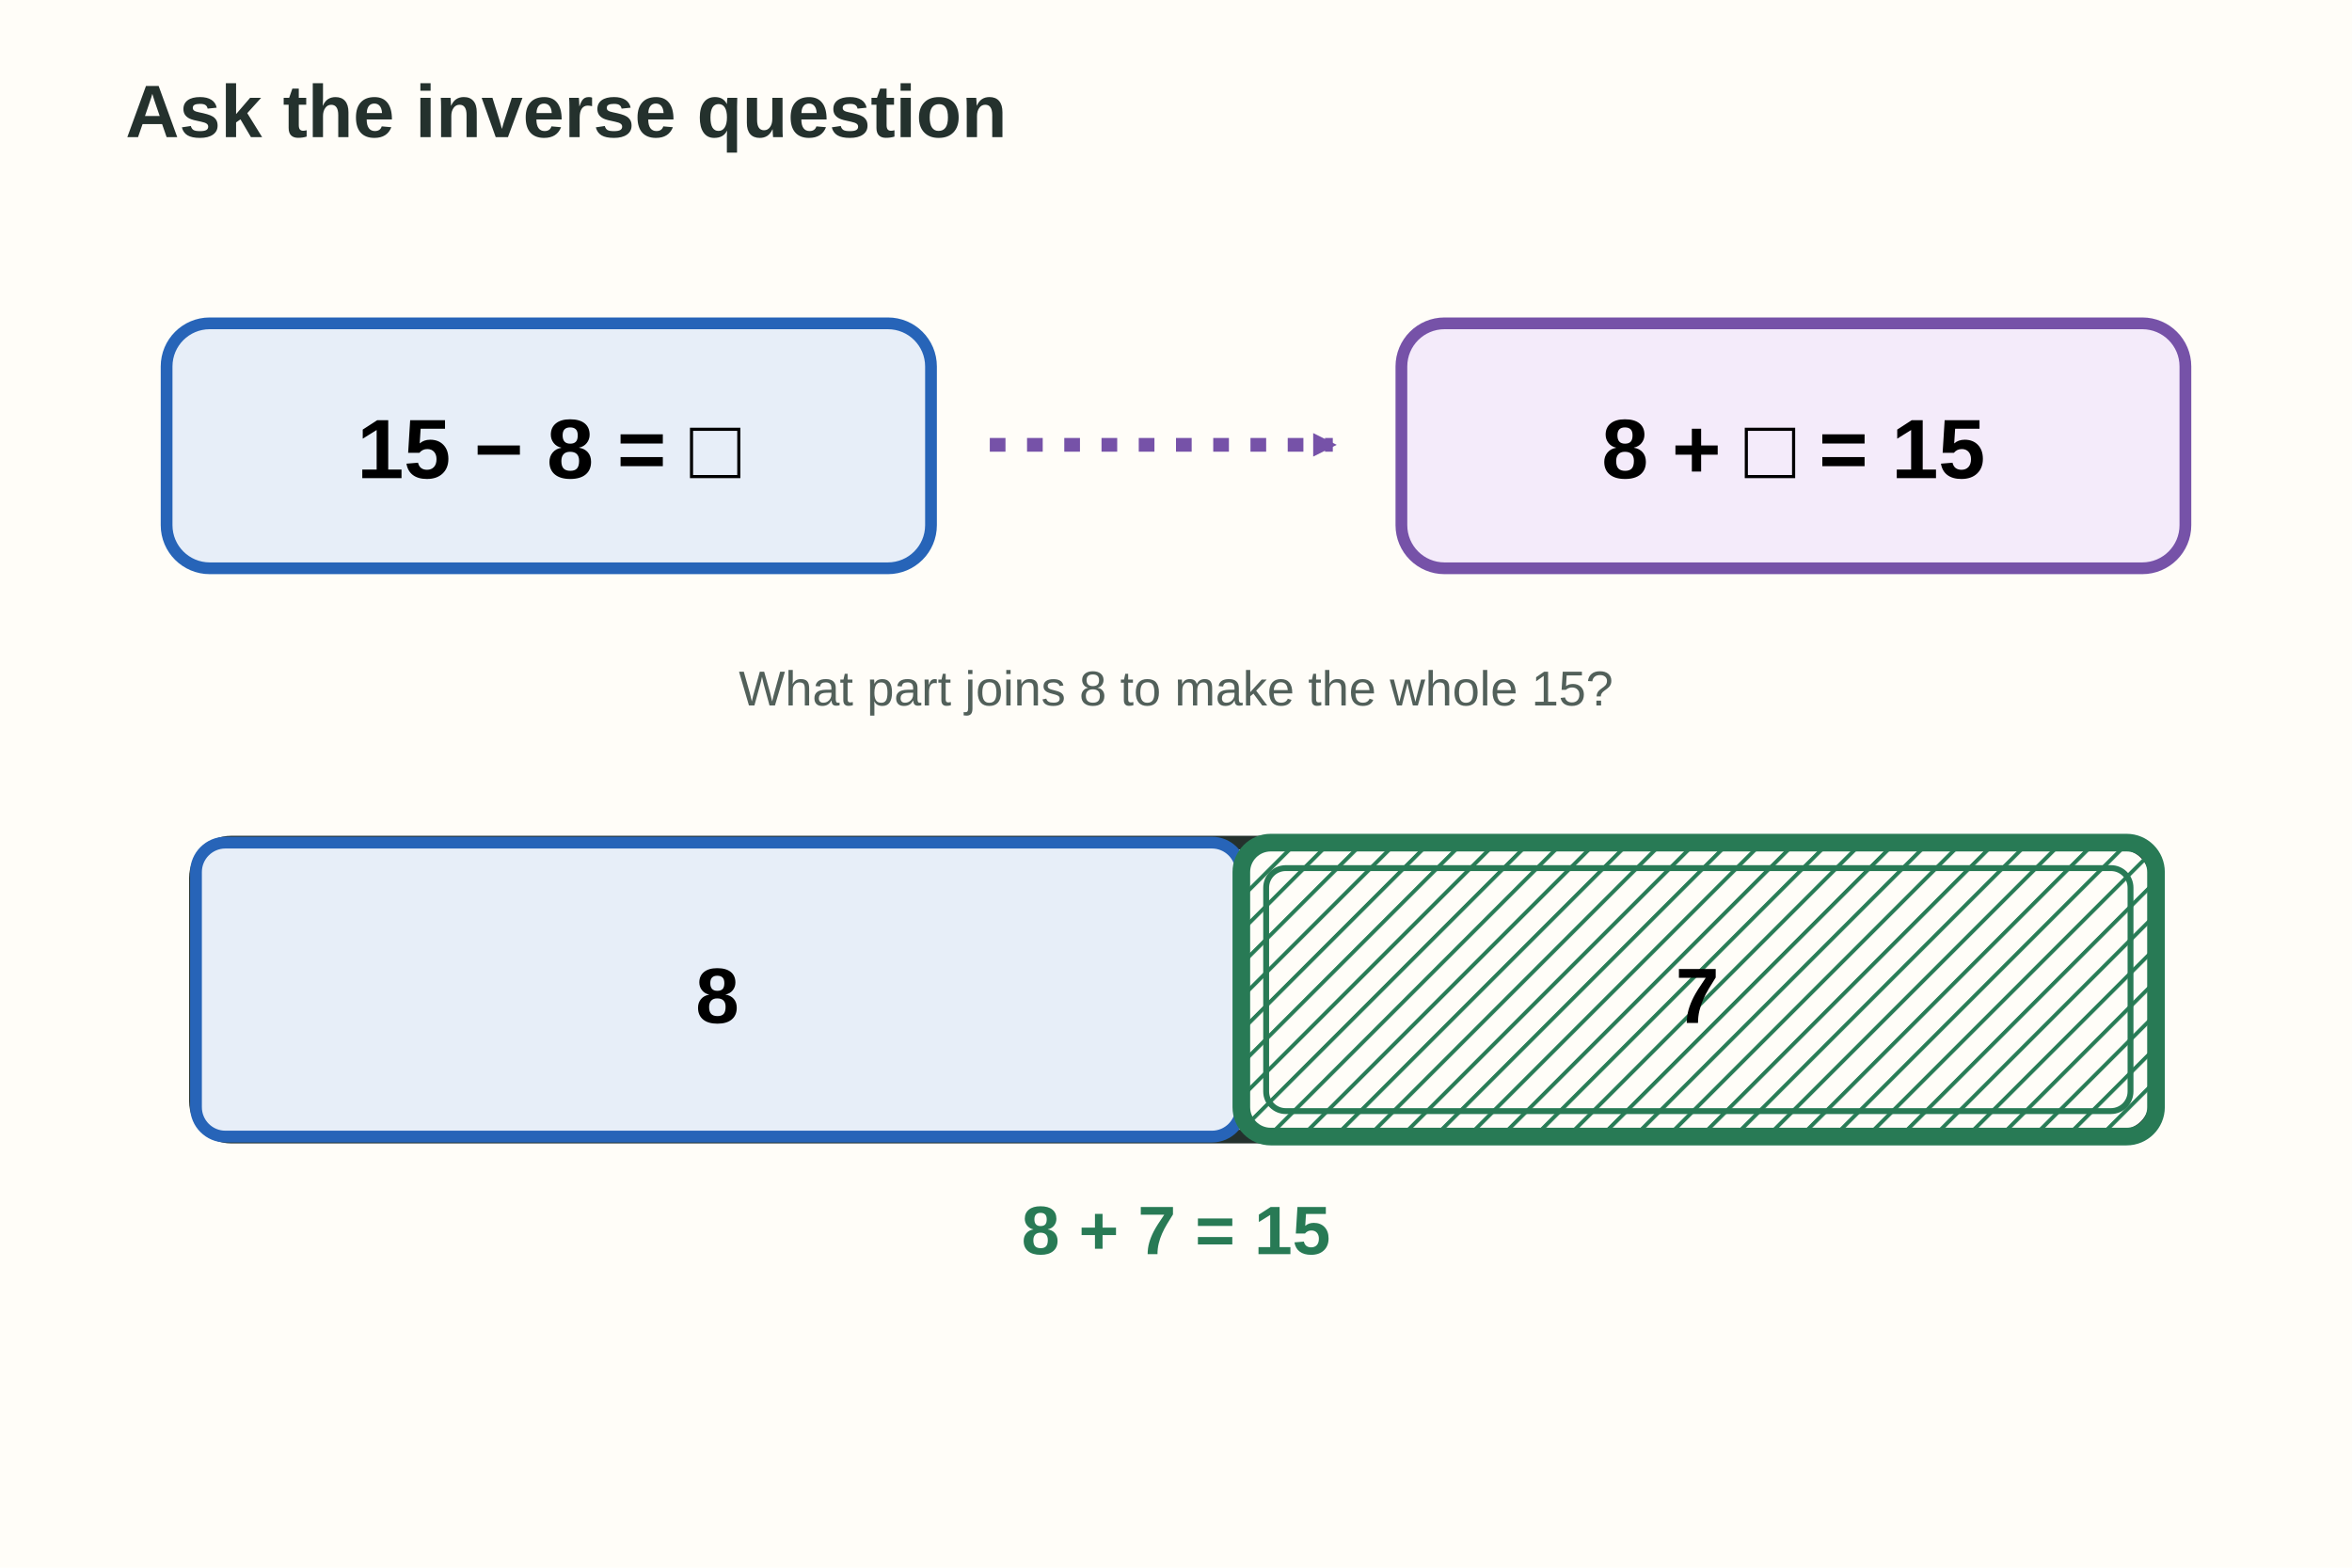
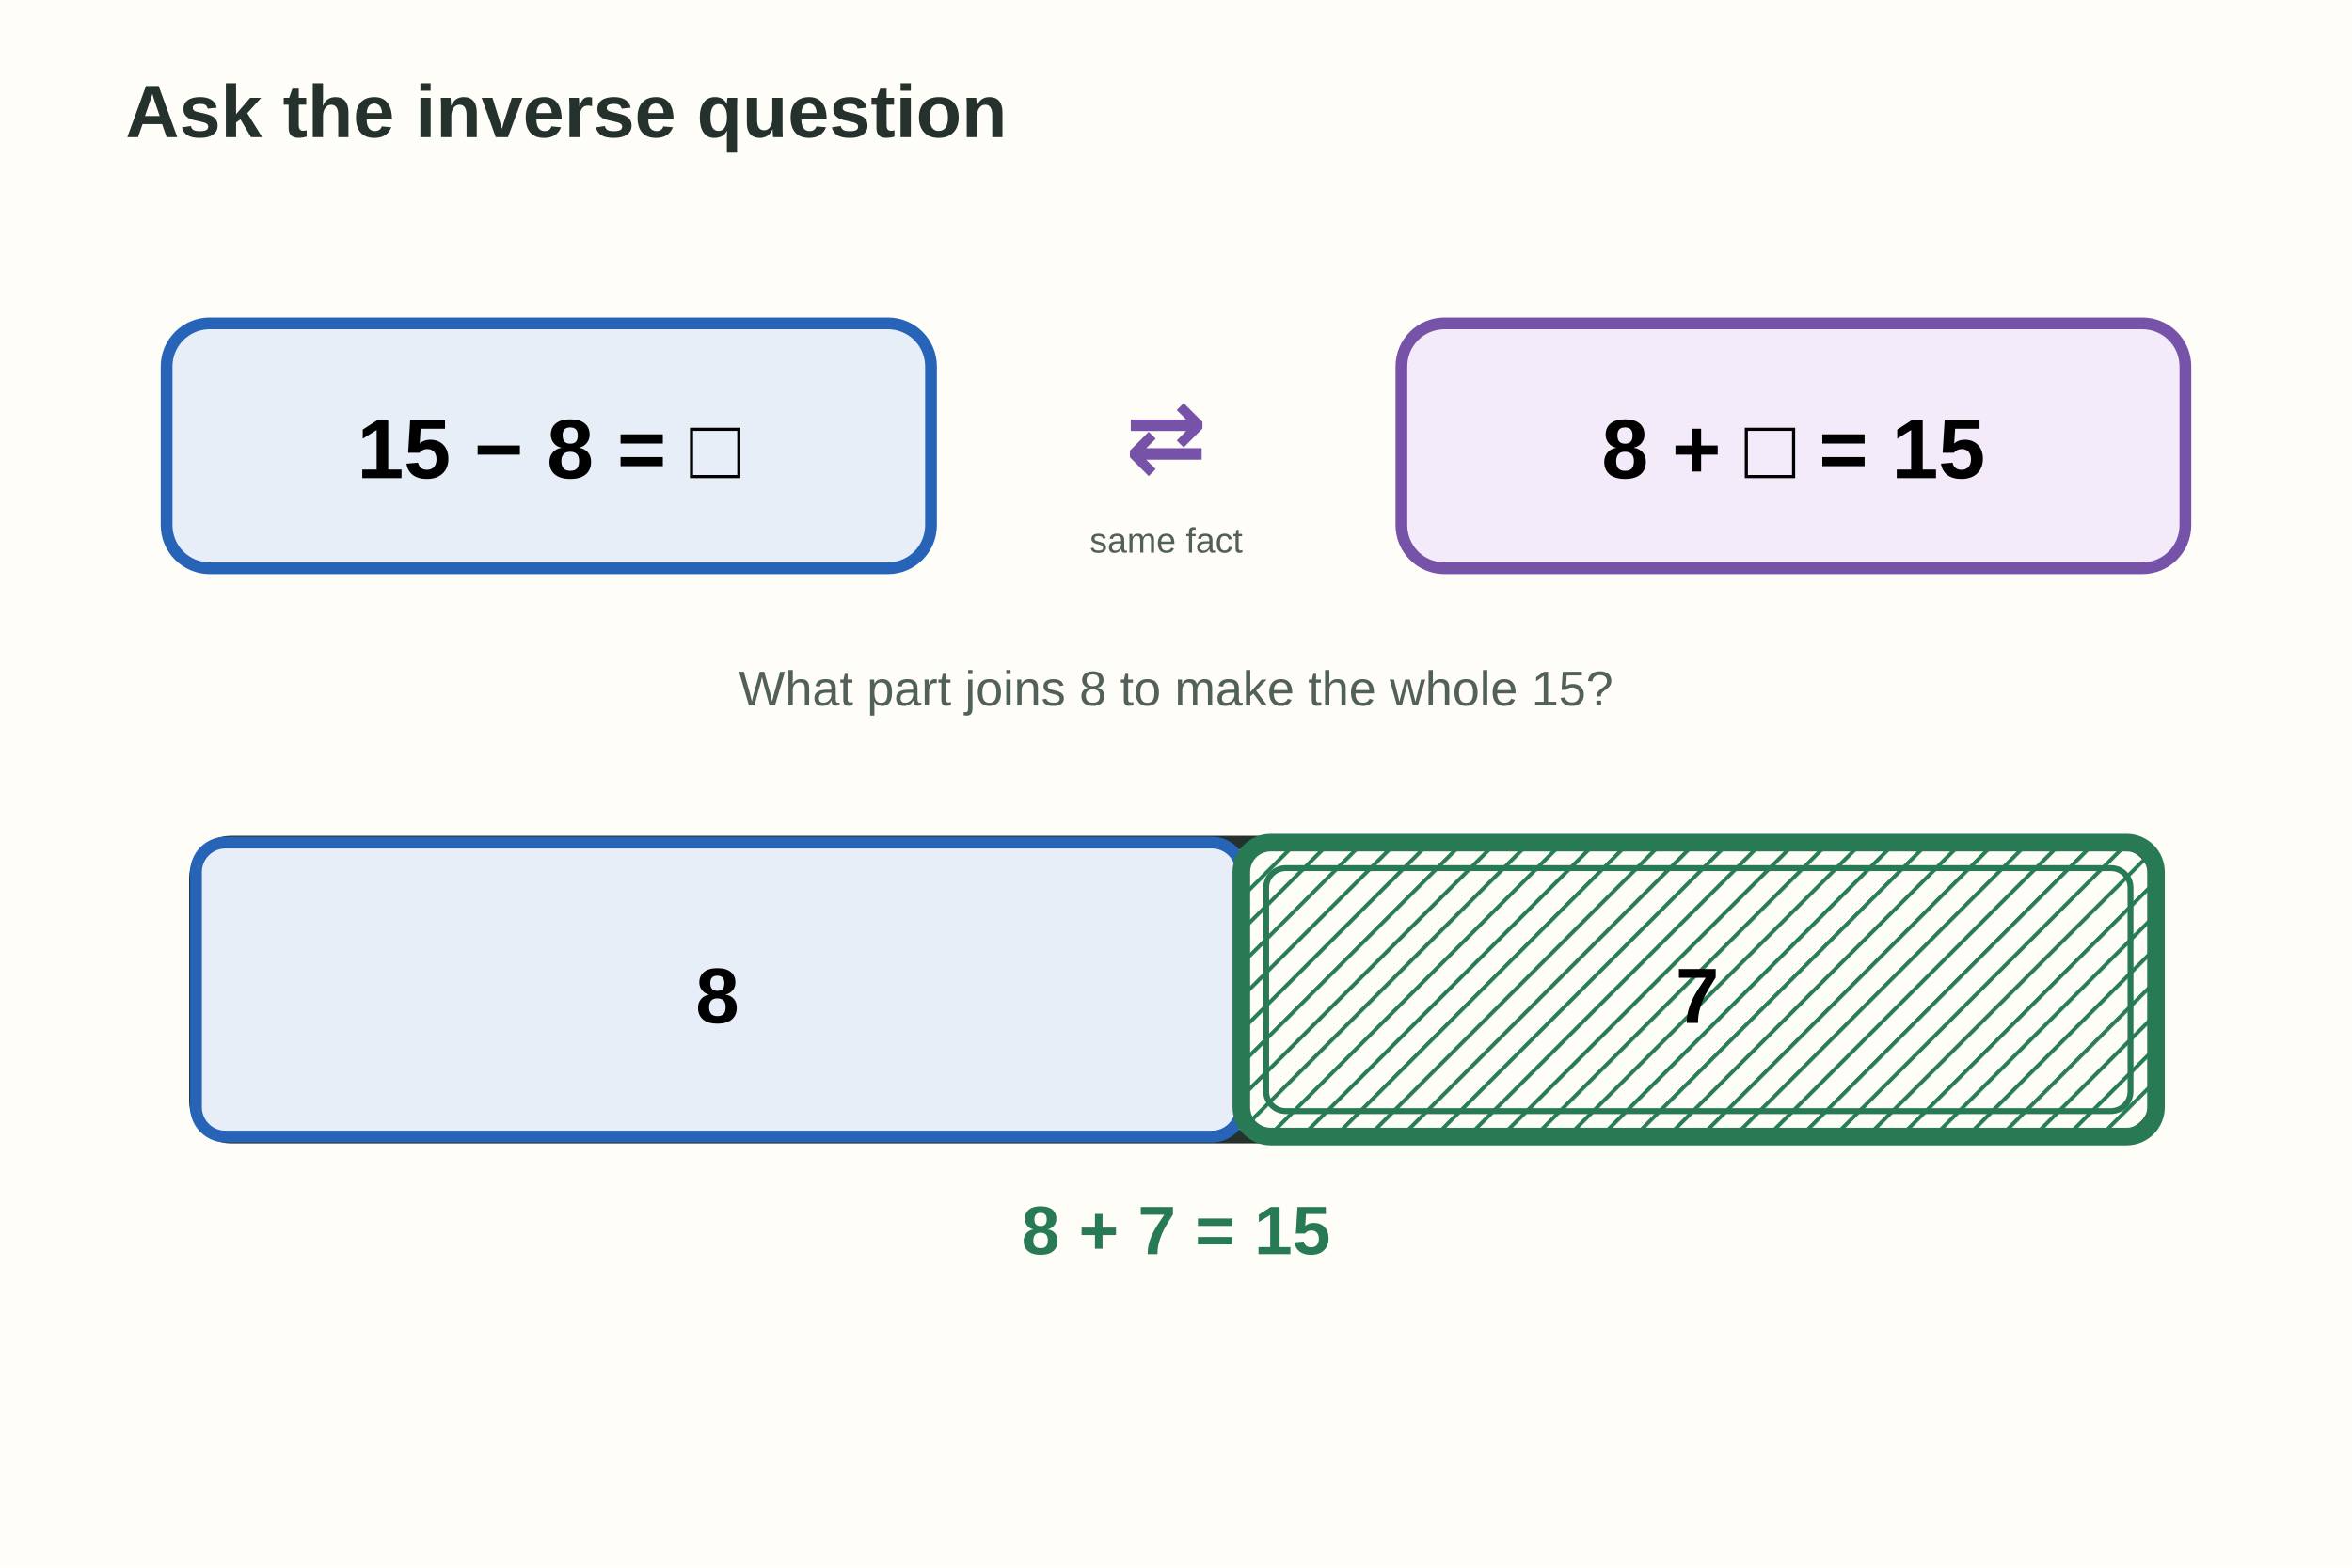
- <svg xmlns="http://www.w3.org/2000/svg" data-qa-image-fixes="2026-09-08" width="1200" height="800" viewBox="0 0 1200 800" role="img" aria-labelledby="title desc" shape-rendering="geometricPrecision" text-rendering="optimizeLegibility">
+ <svg xmlns="http://www.w3.org/2000/svg" data-qa-image-pass="2026-09-26" width="1200" height="800" viewBox="0 0 1200 800" role="img" aria-labelledby="title desc">
  <defs>
-     <marker id="a" markerWidth="12" markerHeight="12" refX="10" refY="6" orient="auto" markerUnits="userSpaceOnUse" viewBox="0 0 12 12">
-       <path d="M0 0L12 6 0 12z" fill="#7652A8" />
-     </marker>
    <pattern id="h" width="12" height="12" patternUnits="userSpaceOnUse" patternTransform="rotate(45)">
      <line y2="12" stroke="#287A55" stroke-width="4" />
    </pattern>
  </defs>
  <rect width="1200" height="800" fill="#FFFDF8" />
  <g font-family="Arial,sans-serif">
    <text x="64" y="70" font-size="38" font-weight="700" fill="#24312D">Ask the inverse question</text>
    <g text-anchor="middle" font-size="43" font-weight="700">
      <rect x="85" y="165" width="390" height="125" rx="22" fill="#E7EEF8" stroke="#2764B8" stroke-width="6" />
      <text x="280" y="244">15 − 8 = □</text>
-       <path d="M505 227H680" stroke="#7652A8" stroke-width="7" stroke-dasharray="8 11" marker-end="url(#a)" />
+       <text x="595" y="240" fill="#7652A8" font-size="50">⇄</text>
+       <text x="595" y="282" fill="#52605A" font-size="18" font-weight="400">same fact</text>
      <rect x="715" y="165" width="400" height="125" rx="22" fill="#F4EBFA" stroke="#7652A8" stroke-width="6" />
      <text x="915" y="244">8 + □ = 15</text>
    </g>
    <text x="600" y="360" text-anchor="middle" font-size="25" fill="#52605A">What part joins 8 to make the whole 15?</text>
    <g transform="translate(100 430)" text-anchor="middle">
      <rect width="1000" height="150" rx="18" fill="#FFFDF8" stroke="#24312D" stroke-width="7" />
      <rect width="533.333" height="150" rx="15" fill="#E7EEF8" stroke="#2764B8" stroke-width="6" />
      <rect x="533.333" width="466.667" height="150" rx="15" fill="url(#h)" stroke="#287A55" stroke-width="9" />
      <rect x="546" y="13" width="441" height="124" rx="10" fill="none" stroke="#287A55" stroke-width="3" />
      <text x="266" y="92" font-size="40" font-weight="700">8</text>
      <text x="766" y="92" font-size="40" font-weight="700">7</text>
      <text x="500" y="210" font-size="35" font-weight="700" fill="#287A55">8 + 7 = 15</text>
    </g>
  </g>
</svg>
